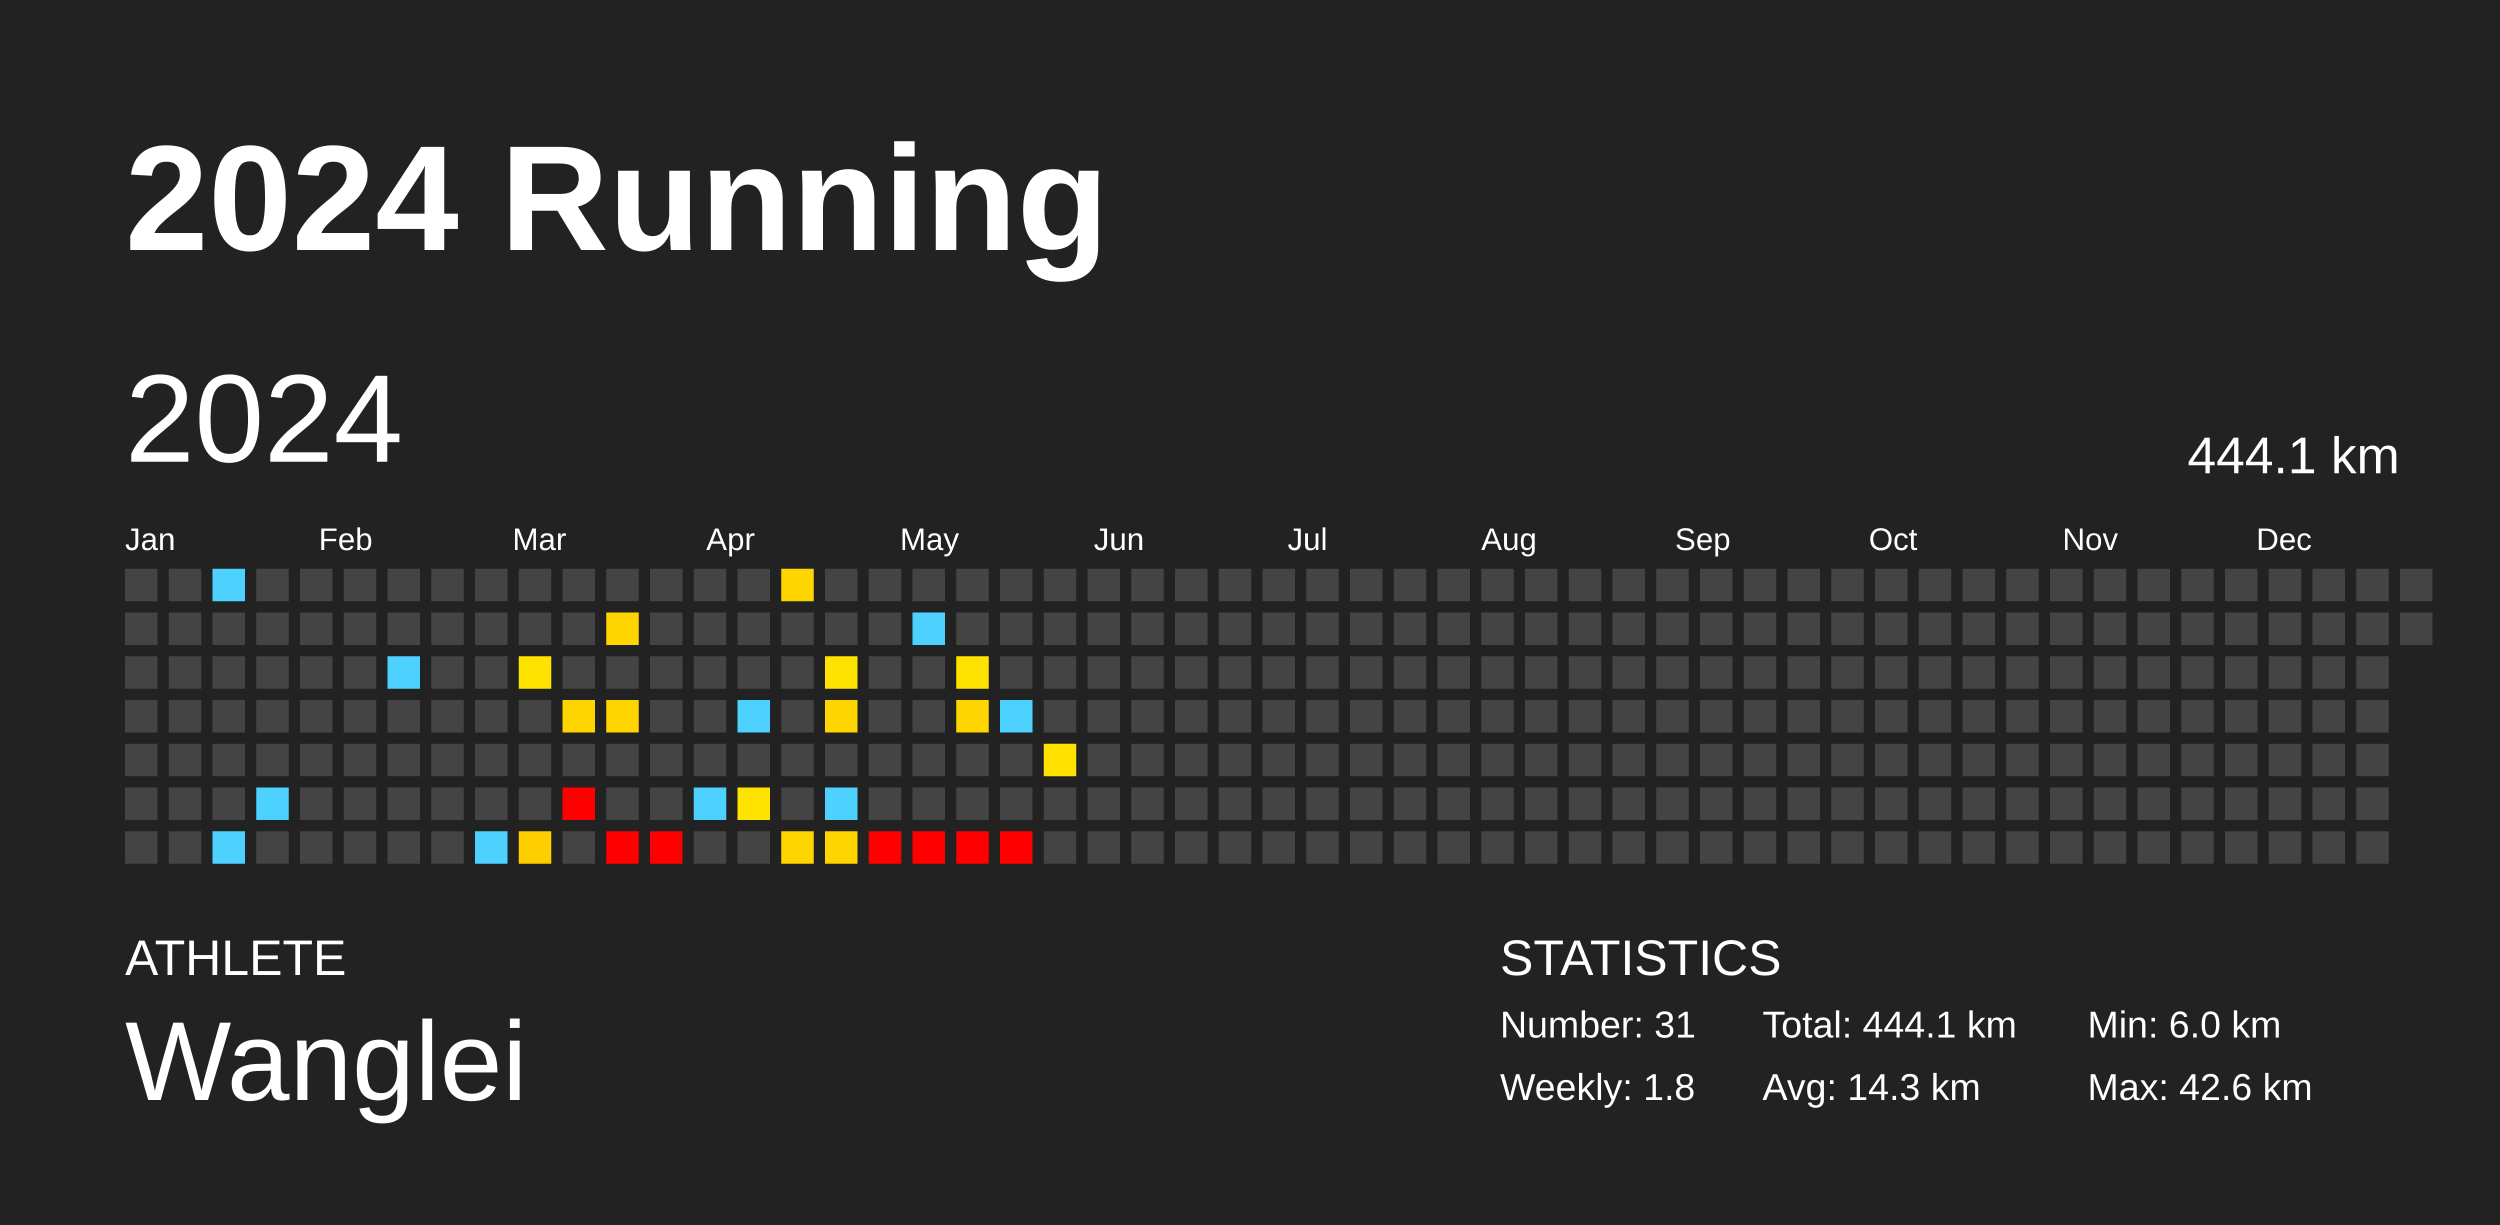
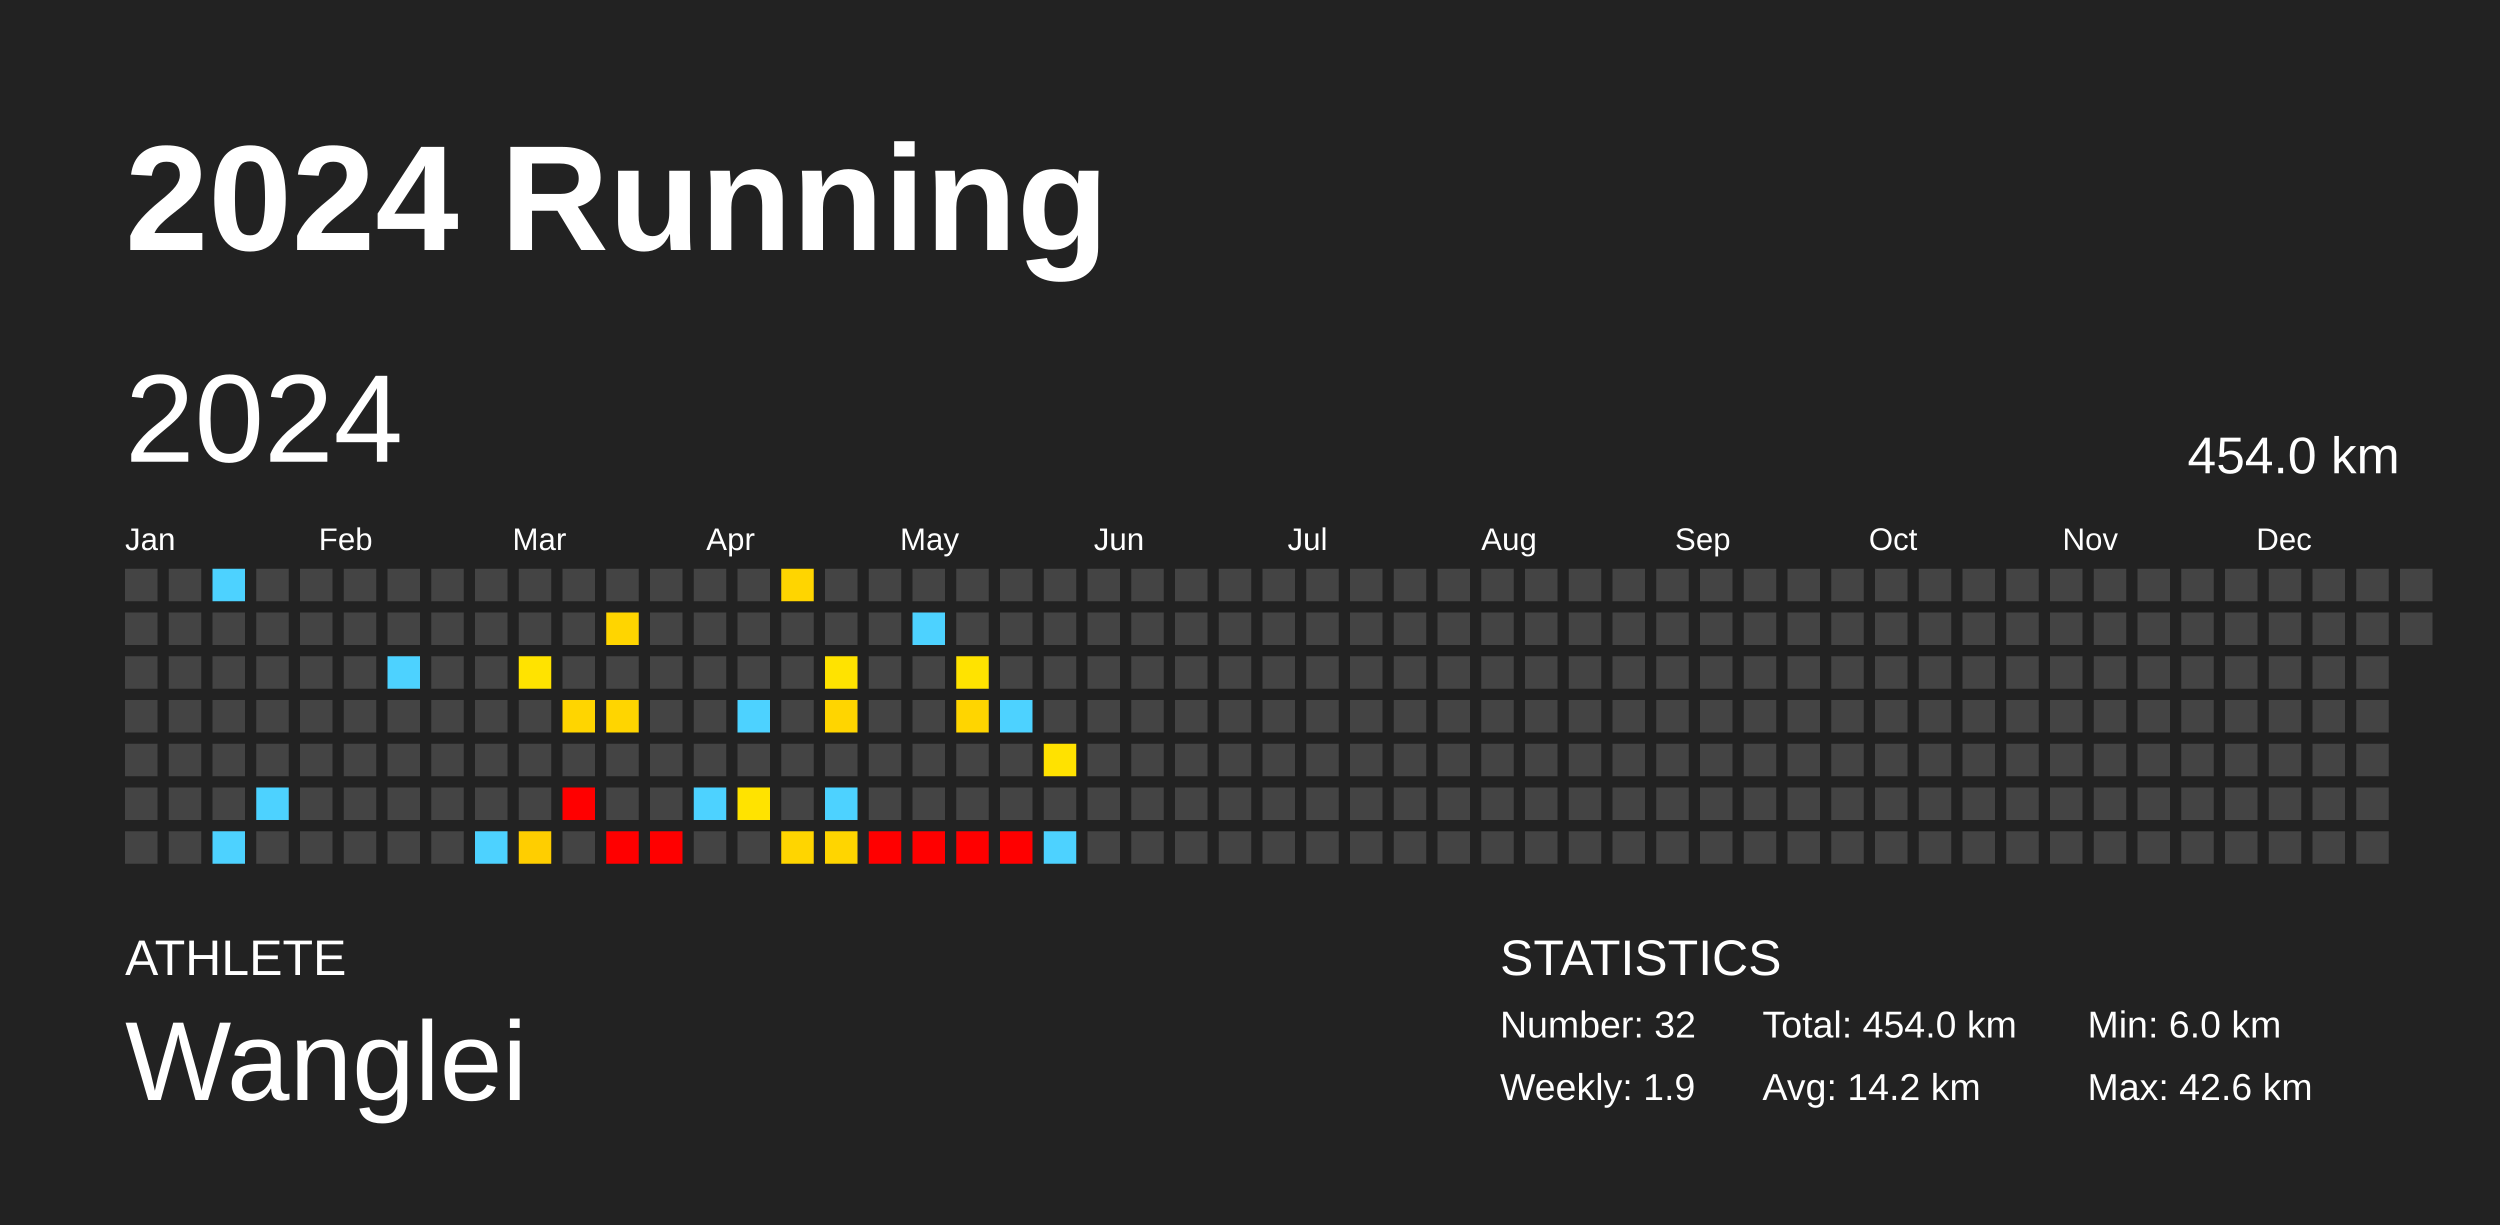
<svg xmlns="http://www.w3.org/2000/svg" baseProfile="full" height="98mm" version="1.1" viewBox="0,0,200,98" width="200mm">
  <defs />
  <rect fill="#222222" height="98" width="200" x="0" y="0" />
  <text fill="#FFFFFF" style="font-size:12px; font-family:Arial; font-weight:bold;" x="10" y="20">2024 Running</text>
  <text fill="#FFFFFF" style="font-size:4px; font-family:Arial" x="10" y="78">ATHLETE</text>
  <text fill="#FFFFFF" style="font-size:9px; font-family:Arial" x="10" y="88">Wanglei</text>
  <text fill="#FFFFFF" style="font-size:4px; font-family:Arial" x="120" y="78">STATISTICS</text>
-   <text fill="#FFFFFF" style="font-size:3px; font-family:Arial" x="120" y="83">Number: 31</text>
-   <text fill="#FFFFFF" style="font-size:3px; font-family:Arial" x="120" y="88">Weekly: 1.8</text>
-   <text fill="#FFFFFF" style="font-size:3px; font-family:Arial" x="141" y="83">Total: 444.1 km</text>
-   <text fill="#FFFFFF" style="font-size:3px; font-family:Arial" x="141" y="88">Avg: 14.3 km</text>
+   <text fill="#FFFFFF" style="font-size:3px; font-family:Arial" x="120" y="83">Number: 32</text>
+   <text fill="#FFFFFF" style="font-size:3px; font-family:Arial" x="120" y="88">Weekly: 1.9</text>
+   <text fill="#FFFFFF" style="font-size:3px; font-family:Arial" x="141" y="83">Total: 454.0 km</text>
+   <text fill="#FFFFFF" style="font-size:3px; font-family:Arial" x="141" y="88">Avg: 14.2 km</text>
  <text fill="#FFFFFF" style="font-size:3px; font-family:Arial" x="167" y="83">Min: 6.0 km</text>
  <text fill="#FFFFFF" style="font-size:3px; font-family:Arial" x="167" y="88">Max: 42.6 km</text>
  <text dominant-baseline="hanging" fill="#FFFFFF" style="font-size:10.0px; font-family:Arial;" x="10" y="30">2024</text>
-   <text dominant-baseline="hanging" fill="#FFFFFF" style="font-size:4.125px; font-family:Arial;" x="175" y="35">444.1 km</text>
+   <text dominant-baseline="hanging" fill="#FFFFFF" style="font-size:4.125px; font-family:Arial;" x="175" y="35">454.0 km</text>
  <text fill="#FFFFFF" style="font-size:2.5px; font-family:Arial" x="10.0" y="44">Jan</text>
  <text fill="#FFFFFF" style="font-size:2.5px; font-family:Arial" x="25.5" y="44">Feb</text>
  <text fill="#FFFFFF" style="font-size:2.5px; font-family:Arial" x="41.0" y="44">Mar</text>
  <text fill="#FFFFFF" style="font-size:2.5px; font-family:Arial" x="56.5" y="44">Apr</text>
  <text fill="#FFFFFF" style="font-size:2.5px; font-family:Arial" x="72.0" y="44">May</text>
  <text fill="#FFFFFF" style="font-size:2.5px; font-family:Arial" x="87.5" y="44">Jun</text>
  <text fill="#FFFFFF" style="font-size:2.5px; font-family:Arial" x="103.0" y="44">Jul</text>
  <text fill="#FFFFFF" style="font-size:2.5px; font-family:Arial" x="118.5" y="44">Aug</text>
  <text fill="#FFFFFF" style="font-size:2.5px; font-family:Arial" x="134.0" y="44">Sep</text>
  <text fill="#FFFFFF" style="font-size:2.5px; font-family:Arial" x="149.5" y="44">Oct</text>
  <text fill="#FFFFFF" style="font-size:2.5px; font-family:Arial" x="165.0" y="44">Nov</text>
  <text fill="#FFFFFF" style="font-size:2.5px; font-family:Arial" x="180.5" y="44">Dec</text>
  <rect fill="#444444" height="2.6" width="2.6" x="10.0" y="45.5" />
  <rect fill="#444444" height="2.6" width="2.6" x="10.0" y="49.0" />
  <rect fill="#444444" height="2.6" width="2.6" x="10.0" y="52.5" />
  <rect fill="#444444" height="2.6" width="2.6" x="10.0" y="56.0" />
  <rect fill="#444444" height="2.6" width="2.6" x="10.0" y="59.5" />
  <rect fill="#444444" height="2.6" width="2.6" x="10.0" y="63.0" />
  <rect fill="#444444" height="2.6" width="2.6" x="10.0" y="66.5" />
  <rect fill="#444444" height="2.6" width="2.6" x="13.5" y="45.5" />
  <rect fill="#444444" height="2.6" width="2.6" x="13.5" y="49.0" />
  <rect fill="#444444" height="2.6" width="2.6" x="13.5" y="52.5" />
  <rect fill="#444444" height="2.6" width="2.6" x="13.5" y="56.0" />
  <rect fill="#444444" height="2.6" width="2.6" x="13.5" y="59.5" />
  <rect fill="#444444" height="2.6" width="2.6" x="13.5" y="63.0" />
  <rect fill="#444444" height="2.6" width="2.6" x="13.5" y="66.5" />
  <rect fill="#4dd2ff" height="2.6" width="2.6" x="17.0" y="45.5" />
  <rect fill="#444444" height="2.6" width="2.6" x="17.0" y="49.0" />
  <rect fill="#444444" height="2.6" width="2.6" x="17.0" y="52.5" />
  <rect fill="#444444" height="2.6" width="2.6" x="17.0" y="56.0" />
  <rect fill="#444444" height="2.6" width="2.6" x="17.0" y="59.5" />
  <rect fill="#444444" height="2.6" width="2.6" x="17.0" y="63.0" />
  <rect fill="#4dd2ff" height="2.6" width="2.6" x="17.0" y="66.5" />
  <rect fill="#444444" height="2.6" width="2.6" x="20.5" y="45.5" />
  <rect fill="#444444" height="2.6" width="2.6" x="20.5" y="49.0" />
  <rect fill="#444444" height="2.6" width="2.6" x="20.5" y="52.5" />
  <rect fill="#444444" height="2.6" width="2.6" x="20.5" y="56.0" />
  <rect fill="#444444" height="2.6" width="2.6" x="20.5" y="59.5" />
  <rect fill="#4dd2ff" height="2.6" width="2.6" x="20.5" y="63.0" />
  <rect fill="#444444" height="2.6" width="2.6" x="20.5" y="66.5" />
  <rect fill="#444444" height="2.6" width="2.6" x="24.0" y="45.5" />
  <rect fill="#444444" height="2.6" width="2.6" x="24.0" y="49.0" />
  <rect fill="#444444" height="2.6" width="2.6" x="24.0" y="52.5" />
  <rect fill="#444444" height="2.6" width="2.6" x="24.0" y="56.0" />
  <rect fill="#444444" height="2.6" width="2.6" x="24.0" y="59.5" />
  <rect fill="#444444" height="2.6" width="2.6" x="24.0" y="63.0" />
  <rect fill="#444444" height="2.6" width="2.6" x="24.0" y="66.5" />
  <rect fill="#444444" height="2.6" width="2.6" x="27.5" y="45.5" />
  <rect fill="#444444" height="2.6" width="2.6" x="27.5" y="49.0" />
  <rect fill="#444444" height="2.6" width="2.6" x="27.5" y="52.5" />
  <rect fill="#444444" height="2.6" width="2.6" x="27.5" y="56.0" />
  <rect fill="#444444" height="2.6" width="2.6" x="27.5" y="59.5" />
  <rect fill="#444444" height="2.6" width="2.6" x="27.5" y="63.0" />
  <rect fill="#444444" height="2.6" width="2.6" x="27.5" y="66.5" />
  <rect fill="#444444" height="2.6" width="2.6" x="31.0" y="45.5" />
  <rect fill="#444444" height="2.6" width="2.6" x="31.0" y="49.0" />
  <rect fill="#4dd2ff" height="2.6" width="2.6" x="31.0" y="52.5" />
  <rect fill="#444444" height="2.6" width="2.6" x="31.0" y="56.0" />
  <rect fill="#444444" height="2.6" width="2.6" x="31.0" y="59.5" />
  <rect fill="#444444" height="2.6" width="2.6" x="31.0" y="63.0" />
  <rect fill="#444444" height="2.6" width="2.6" x="31.0" y="66.5" />
  <rect fill="#444444" height="2.6" width="2.6" x="34.5" y="45.5" />
  <rect fill="#444444" height="2.6" width="2.6" x="34.5" y="49.0" />
  <rect fill="#444444" height="2.6" width="2.6" x="34.5" y="52.5" />
  <rect fill="#444444" height="2.6" width="2.6" x="34.5" y="56.0" />
  <rect fill="#444444" height="2.6" width="2.6" x="34.5" y="59.5" />
  <rect fill="#444444" height="2.6" width="2.6" x="34.5" y="63.0" />
  <rect fill="#444444" height="2.6" width="2.6" x="34.5" y="66.5" />
  <rect fill="#444444" height="2.6" width="2.6" x="38.0" y="45.5" />
  <rect fill="#444444" height="2.6" width="2.6" x="38.0" y="49.0" />
  <rect fill="#444444" height="2.6" width="2.6" x="38.0" y="52.5" />
  <rect fill="#444444" height="2.6" width="2.6" x="38.0" y="56.0" />
  <rect fill="#444444" height="2.6" width="2.6" x="38.0" y="59.5" />
  <rect fill="#444444" height="2.6" width="2.6" x="38.0" y="63.0" />
  <rect fill="#4dd2ff" height="2.6" width="2.6" x="38.0" y="66.5" />
  <rect fill="#444444" height="2.6" width="2.6" x="41.5" y="45.5" />
  <rect fill="#444444" height="2.6" width="2.6" x="41.5" y="49.0" />
  <rect fill="#ffe300" height="2.6" width="2.6" x="41.5" y="52.5" />
  <rect fill="#444444" height="2.6" width="2.6" x="41.5" y="56.0" />
  <rect fill="#444444" height="2.6" width="2.6" x="41.5" y="59.5" />
  <rect fill="#444444" height="2.6" width="2.6" x="41.5" y="63.0" />
  <rect fill="#ffce00" height="2.6" width="2.6" x="41.5" y="66.5" />
  <rect fill="#444444" height="2.6" width="2.6" x="45.0" y="45.5" />
  <rect fill="#444444" height="2.6" width="2.6" x="45.0" y="49.0" />
  <rect fill="#444444" height="2.6" width="2.6" x="45.0" y="52.5" />
  <rect fill="#ffd500" height="2.6" width="2.6" x="45.0" y="56.0" />
  <rect fill="#444444" height="2.6" width="2.6" x="45.0" y="59.5" />
  <rect fill="red" height="2.6" width="2.6" x="45.0" y="63.0" />
  <rect fill="#444444" height="2.6" width="2.6" x="45.0" y="66.5" />
  <rect fill="#444444" height="2.6" width="2.6" x="48.5" y="45.5" />
  <rect fill="#ffd500" height="2.6" width="2.6" x="48.5" y="49.0" />
  <rect fill="#444444" height="2.6" width="2.6" x="48.5" y="52.5" />
  <rect fill="#ffd500" height="2.6" width="2.6" x="48.5" y="56.0" />
  <rect fill="#444444" height="2.6" width="2.6" x="48.5" y="59.5" />
  <rect fill="#444444" height="2.6" width="2.6" x="48.5" y="63.0" />
  <rect fill="red" height="2.6" width="2.6" x="48.5" y="66.5" />
  <rect fill="#444444" height="2.6" width="2.6" x="52.0" y="45.5" />
  <rect fill="#444444" height="2.6" width="2.6" x="52.0" y="49.0" />
  <rect fill="#444444" height="2.6" width="2.6" x="52.0" y="52.5" />
  <rect fill="#444444" height="2.6" width="2.6" x="52.0" y="56.0" />
  <rect fill="#444444" height="2.6" width="2.6" x="52.0" y="59.5" />
  <rect fill="#444444" height="2.6" width="2.6" x="52.0" y="63.0" />
  <rect fill="red" height="2.6" width="2.6" x="52.0" y="66.5" />
  <rect fill="#444444" height="2.6" width="2.6" x="55.5" y="45.5" />
  <rect fill="#444444" height="2.6" width="2.6" x="55.5" y="49.0" />
  <rect fill="#444444" height="2.6" width="2.6" x="55.5" y="52.5" />
  <rect fill="#444444" height="2.6" width="2.6" x="55.5" y="56.0" />
  <rect fill="#444444" height="2.6" width="2.6" x="55.5" y="59.5" />
  <rect fill="#4dd2ff" height="2.6" width="2.6" x="55.5" y="63.0" />
  <rect fill="#444444" height="2.6" width="2.6" x="55.5" y="66.5" />
  <rect fill="#444444" height="2.6" width="2.6" x="59.0" y="45.5" />
  <rect fill="#444444" height="2.6" width="2.6" x="59.0" y="49.0" />
  <rect fill="#444444" height="2.6" width="2.6" x="59.0" y="52.5" />
  <rect fill="#4dd2ff" height="2.6" width="2.6" x="59.0" y="56.0" />
  <rect fill="#444444" height="2.6" width="2.6" x="59.0" y="59.5" />
  <rect fill="#ffe300" height="2.6" width="2.6" x="59.0" y="63.0" />
  <rect fill="#444444" height="2.6" width="2.6" x="59.0" y="66.5" />
  <rect fill="#ffd500" height="2.6" width="2.6" x="62.5" y="45.5" />
  <rect fill="#444444" height="2.6" width="2.6" x="62.5" y="49.0" />
  <rect fill="#444444" height="2.6" width="2.6" x="62.5" y="52.5" />
  <rect fill="#444444" height="2.6" width="2.6" x="62.5" y="56.0" />
  <rect fill="#444444" height="2.6" width="2.6" x="62.5" y="59.5" />
  <rect fill="#444444" height="2.6" width="2.6" x="62.5" y="63.0" />
  <rect fill="#ffd500" height="2.6" width="2.6" x="62.5" y="66.5" />
  <rect fill="#444444" height="2.6" width="2.6" x="66.0" y="45.5" />
  <rect fill="#444444" height="2.6" width="2.6" x="66.0" y="49.0" />
  <rect fill="#ffe300" height="2.6" width="2.6" x="66.0" y="52.5" />
  <rect fill="#ffd500" height="2.6" width="2.6" x="66.0" y="56.0" />
  <rect fill="#444444" height="2.6" width="2.6" x="66.0" y="59.5" />
  <rect fill="#4dd2ff" height="2.6" width="2.6" x="66.0" y="63.0" />
  <rect fill="#ffd500" height="2.6" width="2.6" x="66.0" y="66.5" />
  <rect fill="#444444" height="2.6" width="2.6" x="69.5" y="45.5" />
  <rect fill="#444444" height="2.6" width="2.6" x="69.5" y="49.0" />
  <rect fill="#444444" height="2.6" width="2.6" x="69.5" y="52.5" />
  <rect fill="#444444" height="2.6" width="2.6" x="69.5" y="56.0" />
  <rect fill="#444444" height="2.6" width="2.6" x="69.5" y="59.5" />
  <rect fill="#444444" height="2.6" width="2.6" x="69.5" y="63.0" />
  <rect fill="red" height="2.6" width="2.6" x="69.5" y="66.5" />
  <rect fill="#444444" height="2.6" width="2.6" x="73.0" y="45.5" />
  <rect fill="#4dd2ff" height="2.6" width="2.6" x="73.0" y="49.0" />
  <rect fill="#444444" height="2.6" width="2.6" x="73.0" y="52.5" />
  <rect fill="#444444" height="2.6" width="2.6" x="73.0" y="56.0" />
  <rect fill="#444444" height="2.6" width="2.6" x="73.0" y="59.5" />
  <rect fill="#444444" height="2.6" width="2.6" x="73.0" y="63.0" />
  <rect fill="red" height="2.6" width="2.6" x="73.0" y="66.5" />
  <rect fill="#444444" height="2.6" width="2.6" x="76.5" y="45.5" />
  <rect fill="#444444" height="2.6" width="2.6" x="76.5" y="49.0" />
  <rect fill="#ffe300" height="2.6" width="2.6" x="76.5" y="52.5" />
  <rect fill="#ffd500" height="2.6" width="2.6" x="76.5" y="56.0" />
  <rect fill="#444444" height="2.6" width="2.6" x="76.5" y="59.5" />
  <rect fill="#444444" height="2.6" width="2.6" x="76.5" y="63.0" />
  <rect fill="red" height="2.6" width="2.6" x="76.5" y="66.5" />
  <rect fill="#444444" height="2.6" width="2.6" x="80.0" y="45.5" />
  <rect fill="#444444" height="2.6" width="2.6" x="80.0" y="49.0" />
  <rect fill="#444444" height="2.6" width="2.6" x="80.0" y="52.5" />
  <rect fill="#4dd2ff" height="2.6" width="2.6" x="80.0" y="56.0" />
  <rect fill="#444444" height="2.6" width="2.6" x="80.0" y="59.5" />
  <rect fill="#444444" height="2.6" width="2.6" x="80.0" y="63.0" />
  <rect fill="red" height="2.6" width="2.6" x="80.0" y="66.5" />
  <rect fill="#444444" height="2.6" width="2.6" x="83.5" y="45.5" />
  <rect fill="#444444" height="2.6" width="2.6" x="83.5" y="49.0" />
  <rect fill="#444444" height="2.6" width="2.6" x="83.5" y="52.5" />
  <rect fill="#444444" height="2.6" width="2.6" x="83.5" y="56.0" />
  <rect fill="#ffe200" height="2.6" width="2.6" x="83.5" y="59.5" />
  <rect fill="#444444" height="2.6" width="2.6" x="83.5" y="63.0" />
-   <rect fill="#444444" height="2.6" width="2.6" x="83.5" y="66.5" />
+   <rect fill="#4dd2ff" height="2.6" width="2.6" x="83.5" y="66.5" />
  <rect fill="#444444" height="2.6" width="2.6" x="87.0" y="45.5" />
  <rect fill="#444444" height="2.6" width="2.6" x="87.0" y="49.0" />
  <rect fill="#444444" height="2.6" width="2.6" x="87.0" y="52.5" />
  <rect fill="#444444" height="2.6" width="2.6" x="87.0" y="56.0" />
  <rect fill="#444444" height="2.6" width="2.6" x="87.0" y="59.5" />
  <rect fill="#444444" height="2.6" width="2.6" x="87.0" y="63.0" />
  <rect fill="#444444" height="2.6" width="2.6" x="87.0" y="66.5" />
  <rect fill="#444444" height="2.6" width="2.6" x="90.5" y="45.5" />
  <rect fill="#444444" height="2.6" width="2.6" x="90.5" y="49.0" />
  <rect fill="#444444" height="2.6" width="2.6" x="90.5" y="52.5" />
  <rect fill="#444444" height="2.6" width="2.6" x="90.5" y="56.0" />
  <rect fill="#444444" height="2.6" width="2.6" x="90.5" y="59.5" />
  <rect fill="#444444" height="2.6" width="2.6" x="90.5" y="63.0" />
  <rect fill="#444444" height="2.6" width="2.6" x="90.5" y="66.5" />
  <rect fill="#444444" height="2.6" width="2.6" x="94.0" y="45.5" />
  <rect fill="#444444" height="2.6" width="2.6" x="94.0" y="49.0" />
  <rect fill="#444444" height="2.6" width="2.6" x="94.0" y="52.5" />
  <rect fill="#444444" height="2.6" width="2.6" x="94.0" y="56.0" />
  <rect fill="#444444" height="2.6" width="2.6" x="94.0" y="59.5" />
  <rect fill="#444444" height="2.6" width="2.6" x="94.0" y="63.0" />
  <rect fill="#444444" height="2.6" width="2.6" x="94.0" y="66.5" />
  <rect fill="#444444" height="2.6" width="2.6" x="97.5" y="45.5" />
  <rect fill="#444444" height="2.6" width="2.6" x="97.5" y="49.0" />
  <rect fill="#444444" height="2.6" width="2.6" x="97.5" y="52.5" />
  <rect fill="#444444" height="2.6" width="2.6" x="97.5" y="56.0" />
  <rect fill="#444444" height="2.6" width="2.6" x="97.5" y="59.5" />
  <rect fill="#444444" height="2.6" width="2.6" x="97.5" y="63.0" />
  <rect fill="#444444" height="2.6" width="2.6" x="97.5" y="66.5" />
  <rect fill="#444444" height="2.6" width="2.6" x="101.0" y="45.5" />
  <rect fill="#444444" height="2.6" width="2.6" x="101.0" y="49.0" />
  <rect fill="#444444" height="2.6" width="2.6" x="101.0" y="52.5" />
  <rect fill="#444444" height="2.6" width="2.6" x="101.0" y="56.0" />
  <rect fill="#444444" height="2.6" width="2.6" x="101.0" y="59.5" />
  <rect fill="#444444" height="2.6" width="2.6" x="101.0" y="63.0" />
  <rect fill="#444444" height="2.6" width="2.6" x="101.0" y="66.5" />
  <rect fill="#444444" height="2.6" width="2.6" x="104.5" y="45.5" />
  <rect fill="#444444" height="2.6" width="2.6" x="104.5" y="49.0" />
  <rect fill="#444444" height="2.6" width="2.6" x="104.5" y="52.5" />
  <rect fill="#444444" height="2.6" width="2.6" x="104.5" y="56.0" />
  <rect fill="#444444" height="2.6" width="2.6" x="104.5" y="59.5" />
  <rect fill="#444444" height="2.6" width="2.6" x="104.5" y="63.0" />
  <rect fill="#444444" height="2.6" width="2.6" x="104.5" y="66.5" />
  <rect fill="#444444" height="2.6" width="2.6" x="108.0" y="45.5" />
  <rect fill="#444444" height="2.6" width="2.6" x="108.0" y="49.0" />
  <rect fill="#444444" height="2.6" width="2.6" x="108.0" y="52.5" />
  <rect fill="#444444" height="2.6" width="2.6" x="108.0" y="56.0" />
  <rect fill="#444444" height="2.6" width="2.6" x="108.0" y="59.5" />
  <rect fill="#444444" height="2.6" width="2.6" x="108.0" y="63.0" />
  <rect fill="#444444" height="2.6" width="2.6" x="108.0" y="66.5" />
  <rect fill="#444444" height="2.6" width="2.6" x="111.5" y="45.5" />
  <rect fill="#444444" height="2.6" width="2.6" x="111.5" y="49.0" />
  <rect fill="#444444" height="2.6" width="2.6" x="111.5" y="52.5" />
  <rect fill="#444444" height="2.6" width="2.6" x="111.5" y="56.0" />
  <rect fill="#444444" height="2.6" width="2.6" x="111.5" y="59.5" />
  <rect fill="#444444" height="2.6" width="2.6" x="111.5" y="63.0" />
  <rect fill="#444444" height="2.6" width="2.6" x="111.5" y="66.5" />
  <rect fill="#444444" height="2.6" width="2.6" x="115.0" y="45.5" />
  <rect fill="#444444" height="2.6" width="2.6" x="115.0" y="49.0" />
  <rect fill="#444444" height="2.6" width="2.6" x="115.0" y="52.5" />
  <rect fill="#444444" height="2.6" width="2.6" x="115.0" y="56.0" />
  <rect fill="#444444" height="2.6" width="2.6" x="115.0" y="59.5" />
  <rect fill="#444444" height="2.6" width="2.6" x="115.0" y="63.0" />
  <rect fill="#444444" height="2.6" width="2.6" x="115.0" y="66.5" />
  <rect fill="#444444" height="2.6" width="2.6" x="118.5" y="45.5" />
  <rect fill="#444444" height="2.6" width="2.6" x="118.5" y="49.0" />
  <rect fill="#444444" height="2.6" width="2.6" x="118.5" y="52.5" />
  <rect fill="#444444" height="2.6" width="2.6" x="118.5" y="56.0" />
  <rect fill="#444444" height="2.6" width="2.6" x="118.5" y="59.5" />
  <rect fill="#444444" height="2.6" width="2.6" x="118.5" y="63.0" />
  <rect fill="#444444" height="2.6" width="2.6" x="118.5" y="66.5" />
  <rect fill="#444444" height="2.6" width="2.6" x="122.0" y="45.5" />
  <rect fill="#444444" height="2.6" width="2.6" x="122.0" y="49.0" />
  <rect fill="#444444" height="2.6" width="2.6" x="122.0" y="52.5" />
  <rect fill="#444444" height="2.6" width="2.6" x="122.0" y="56.0" />
  <rect fill="#444444" height="2.6" width="2.6" x="122.0" y="59.5" />
  <rect fill="#444444" height="2.6" width="2.6" x="122.0" y="63.0" />
  <rect fill="#444444" height="2.6" width="2.6" x="122.0" y="66.5" />
  <rect fill="#444444" height="2.6" width="2.6" x="125.5" y="45.5" />
  <rect fill="#444444" height="2.6" width="2.6" x="125.5" y="49.0" />
  <rect fill="#444444" height="2.6" width="2.6" x="125.5" y="52.5" />
  <rect fill="#444444" height="2.6" width="2.6" x="125.5" y="56.0" />
  <rect fill="#444444" height="2.6" width="2.6" x="125.5" y="59.5" />
  <rect fill="#444444" height="2.6" width="2.6" x="125.5" y="63.0" />
  <rect fill="#444444" height="2.6" width="2.6" x="125.5" y="66.5" />
  <rect fill="#444444" height="2.6" width="2.6" x="129.0" y="45.5" />
  <rect fill="#444444" height="2.6" width="2.6" x="129.0" y="49.0" />
  <rect fill="#444444" height="2.6" width="2.6" x="129.0" y="52.5" />
  <rect fill="#444444" height="2.6" width="2.6" x="129.0" y="56.0" />
  <rect fill="#444444" height="2.6" width="2.6" x="129.0" y="59.5" />
  <rect fill="#444444" height="2.6" width="2.6" x="129.0" y="63.0" />
  <rect fill="#444444" height="2.6" width="2.6" x="129.0" y="66.5" />
  <rect fill="#444444" height="2.6" width="2.6" x="132.5" y="45.5" />
  <rect fill="#444444" height="2.6" width="2.6" x="132.5" y="49.0" />
  <rect fill="#444444" height="2.6" width="2.6" x="132.5" y="52.5" />
  <rect fill="#444444" height="2.6" width="2.6" x="132.5" y="56.0" />
  <rect fill="#444444" height="2.6" width="2.6" x="132.5" y="59.5" />
  <rect fill="#444444" height="2.6" width="2.6" x="132.5" y="63.0" />
  <rect fill="#444444" height="2.6" width="2.6" x="132.5" y="66.5" />
  <rect fill="#444444" height="2.6" width="2.6" x="136.0" y="45.5" />
  <rect fill="#444444" height="2.6" width="2.6" x="136.0" y="49.0" />
  <rect fill="#444444" height="2.6" width="2.6" x="136.0" y="52.5" />
  <rect fill="#444444" height="2.6" width="2.6" x="136.0" y="56.0" />
  <rect fill="#444444" height="2.6" width="2.6" x="136.0" y="59.5" />
  <rect fill="#444444" height="2.6" width="2.6" x="136.0" y="63.0" />
  <rect fill="#444444" height="2.6" width="2.6" x="136.0" y="66.5" />
  <rect fill="#444444" height="2.6" width="2.6" x="139.5" y="45.5" />
  <rect fill="#444444" height="2.6" width="2.6" x="139.5" y="49.0" />
  <rect fill="#444444" height="2.6" width="2.6" x="139.5" y="52.5" />
  <rect fill="#444444" height="2.6" width="2.6" x="139.5" y="56.0" />
  <rect fill="#444444" height="2.6" width="2.6" x="139.5" y="59.5" />
  <rect fill="#444444" height="2.6" width="2.6" x="139.5" y="63.0" />
  <rect fill="#444444" height="2.6" width="2.6" x="139.5" y="66.5" />
  <rect fill="#444444" height="2.6" width="2.6" x="143.0" y="45.5" />
  <rect fill="#444444" height="2.6" width="2.6" x="143.0" y="49.0" />
  <rect fill="#444444" height="2.6" width="2.6" x="143.0" y="52.5" />
  <rect fill="#444444" height="2.6" width="2.6" x="143.0" y="56.0" />
  <rect fill="#444444" height="2.6" width="2.6" x="143.0" y="59.5" />
  <rect fill="#444444" height="2.6" width="2.6" x="143.0" y="63.0" />
  <rect fill="#444444" height="2.6" width="2.6" x="143.0" y="66.5" />
  <rect fill="#444444" height="2.6" width="2.6" x="146.5" y="45.5" />
  <rect fill="#444444" height="2.6" width="2.6" x="146.5" y="49.0" />
  <rect fill="#444444" height="2.6" width="2.6" x="146.5" y="52.5" />
  <rect fill="#444444" height="2.6" width="2.6" x="146.5" y="56.0" />
  <rect fill="#444444" height="2.6" width="2.6" x="146.5" y="59.5" />
  <rect fill="#444444" height="2.6" width="2.6" x="146.5" y="63.0" />
  <rect fill="#444444" height="2.6" width="2.6" x="146.5" y="66.5" />
  <rect fill="#444444" height="2.6" width="2.6" x="150.0" y="45.5" />
  <rect fill="#444444" height="2.6" width="2.6" x="150.0" y="49.0" />
  <rect fill="#444444" height="2.6" width="2.6" x="150.0" y="52.5" />
  <rect fill="#444444" height="2.6" width="2.6" x="150.0" y="56.0" />
  <rect fill="#444444" height="2.6" width="2.6" x="150.0" y="59.5" />
  <rect fill="#444444" height="2.6" width="2.6" x="150.0" y="63.0" />
  <rect fill="#444444" height="2.6" width="2.6" x="150.0" y="66.5" />
  <rect fill="#444444" height="2.6" width="2.6" x="153.5" y="45.5" />
  <rect fill="#444444" height="2.6" width="2.6" x="153.5" y="49.0" />
  <rect fill="#444444" height="2.6" width="2.6" x="153.5" y="52.5" />
  <rect fill="#444444" height="2.6" width="2.6" x="153.5" y="56.0" />
  <rect fill="#444444" height="2.6" width="2.6" x="153.5" y="59.5" />
  <rect fill="#444444" height="2.6" width="2.6" x="153.5" y="63.0" />
  <rect fill="#444444" height="2.6" width="2.6" x="153.5" y="66.5" />
  <rect fill="#444444" height="2.6" width="2.6" x="157.0" y="45.5" />
  <rect fill="#444444" height="2.6" width="2.6" x="157.0" y="49.0" />
  <rect fill="#444444" height="2.6" width="2.6" x="157.0" y="52.5" />
  <rect fill="#444444" height="2.6" width="2.6" x="157.0" y="56.0" />
  <rect fill="#444444" height="2.6" width="2.6" x="157.0" y="59.5" />
  <rect fill="#444444" height="2.6" width="2.6" x="157.0" y="63.0" />
  <rect fill="#444444" height="2.6" width="2.6" x="157.0" y="66.5" />
  <rect fill="#444444" height="2.6" width="2.6" x="160.5" y="45.5" />
  <rect fill="#444444" height="2.6" width="2.6" x="160.5" y="49.0" />
  <rect fill="#444444" height="2.6" width="2.6" x="160.5" y="52.5" />
  <rect fill="#444444" height="2.6" width="2.6" x="160.5" y="56.0" />
  <rect fill="#444444" height="2.6" width="2.6" x="160.5" y="59.5" />
  <rect fill="#444444" height="2.6" width="2.6" x="160.5" y="63.0" />
  <rect fill="#444444" height="2.6" width="2.6" x="160.5" y="66.5" />
  <rect fill="#444444" height="2.6" width="2.6" x="164.0" y="45.5" />
  <rect fill="#444444" height="2.6" width="2.6" x="164.0" y="49.0" />
  <rect fill="#444444" height="2.6" width="2.6" x="164.0" y="52.5" />
  <rect fill="#444444" height="2.6" width="2.6" x="164.0" y="56.0" />
  <rect fill="#444444" height="2.6" width="2.6" x="164.0" y="59.5" />
  <rect fill="#444444" height="2.6" width="2.6" x="164.0" y="63.0" />
  <rect fill="#444444" height="2.6" width="2.6" x="164.0" y="66.5" />
  <rect fill="#444444" height="2.6" width="2.6" x="167.5" y="45.5" />
  <rect fill="#444444" height="2.6" width="2.6" x="167.5" y="49.0" />
  <rect fill="#444444" height="2.6" width="2.6" x="167.5" y="52.5" />
  <rect fill="#444444" height="2.6" width="2.6" x="167.5" y="56.0" />
  <rect fill="#444444" height="2.6" width="2.6" x="167.5" y="59.5" />
  <rect fill="#444444" height="2.6" width="2.6" x="167.5" y="63.0" />
  <rect fill="#444444" height="2.6" width="2.6" x="167.5" y="66.5" />
  <rect fill="#444444" height="2.6" width="2.6" x="171.0" y="45.5" />
  <rect fill="#444444" height="2.6" width="2.6" x="171.0" y="49.0" />
  <rect fill="#444444" height="2.6" width="2.6" x="171.0" y="52.5" />
  <rect fill="#444444" height="2.6" width="2.6" x="171.0" y="56.0" />
  <rect fill="#444444" height="2.6" width="2.6" x="171.0" y="59.5" />
  <rect fill="#444444" height="2.6" width="2.6" x="171.0" y="63.0" />
  <rect fill="#444444" height="2.6" width="2.6" x="171.0" y="66.5" />
  <rect fill="#444444" height="2.6" width="2.6" x="174.5" y="45.5" />
  <rect fill="#444444" height="2.6" width="2.6" x="174.5" y="49.0" />
  <rect fill="#444444" height="2.6" width="2.6" x="174.5" y="52.5" />
  <rect fill="#444444" height="2.6" width="2.6" x="174.5" y="56.0" />
  <rect fill="#444444" height="2.6" width="2.6" x="174.5" y="59.5" />
  <rect fill="#444444" height="2.6" width="2.6" x="174.5" y="63.0" />
  <rect fill="#444444" height="2.6" width="2.6" x="174.5" y="66.5" />
  <rect fill="#444444" height="2.6" width="2.6" x="178.0" y="45.5" />
  <rect fill="#444444" height="2.6" width="2.6" x="178.0" y="49.0" />
  <rect fill="#444444" height="2.6" width="2.6" x="178.0" y="52.5" />
  <rect fill="#444444" height="2.6" width="2.6" x="178.0" y="56.0" />
  <rect fill="#444444" height="2.6" width="2.6" x="178.0" y="59.5" />
  <rect fill="#444444" height="2.6" width="2.6" x="178.0" y="63.0" />
  <rect fill="#444444" height="2.6" width="2.6" x="178.0" y="66.5" />
  <rect fill="#444444" height="2.6" width="2.6" x="181.5" y="45.5" />
  <rect fill="#444444" height="2.6" width="2.6" x="181.5" y="49.0" />
  <rect fill="#444444" height="2.6" width="2.6" x="181.5" y="52.5" />
  <rect fill="#444444" height="2.6" width="2.6" x="181.5" y="56.0" />
  <rect fill="#444444" height="2.6" width="2.6" x="181.5" y="59.5" />
  <rect fill="#444444" height="2.6" width="2.6" x="181.5" y="63.0" />
  <rect fill="#444444" height="2.6" width="2.6" x="181.5" y="66.5" />
  <rect fill="#444444" height="2.6" width="2.6" x="185.0" y="45.5" />
  <rect fill="#444444" height="2.6" width="2.6" x="185.0" y="49.0" />
  <rect fill="#444444" height="2.6" width="2.6" x="185.0" y="52.5" />
  <rect fill="#444444" height="2.6" width="2.6" x="185.0" y="56.0" />
  <rect fill="#444444" height="2.6" width="2.6" x="185.0" y="59.5" />
  <rect fill="#444444" height="2.6" width="2.6" x="185.0" y="63.0" />
  <rect fill="#444444" height="2.6" width="2.6" x="185.0" y="66.5" />
  <rect fill="#444444" height="2.6" width="2.6" x="188.5" y="45.5" />
  <rect fill="#444444" height="2.6" width="2.6" x="188.5" y="49.0" />
  <rect fill="#444444" height="2.6" width="2.6" x="188.5" y="52.5" />
  <rect fill="#444444" height="2.6" width="2.6" x="188.5" y="56.0" />
  <rect fill="#444444" height="2.6" width="2.6" x="188.5" y="59.5" />
  <rect fill="#444444" height="2.6" width="2.6" x="188.5" y="63.0" />
  <rect fill="#444444" height="2.6" width="2.6" x="188.5" y="66.5" />
  <rect fill="#444444" height="2.6" width="2.6" x="192.0" y="45.5" />
  <rect fill="#444444" height="2.6" width="2.6" x="192.0" y="49.0" />
</svg>
